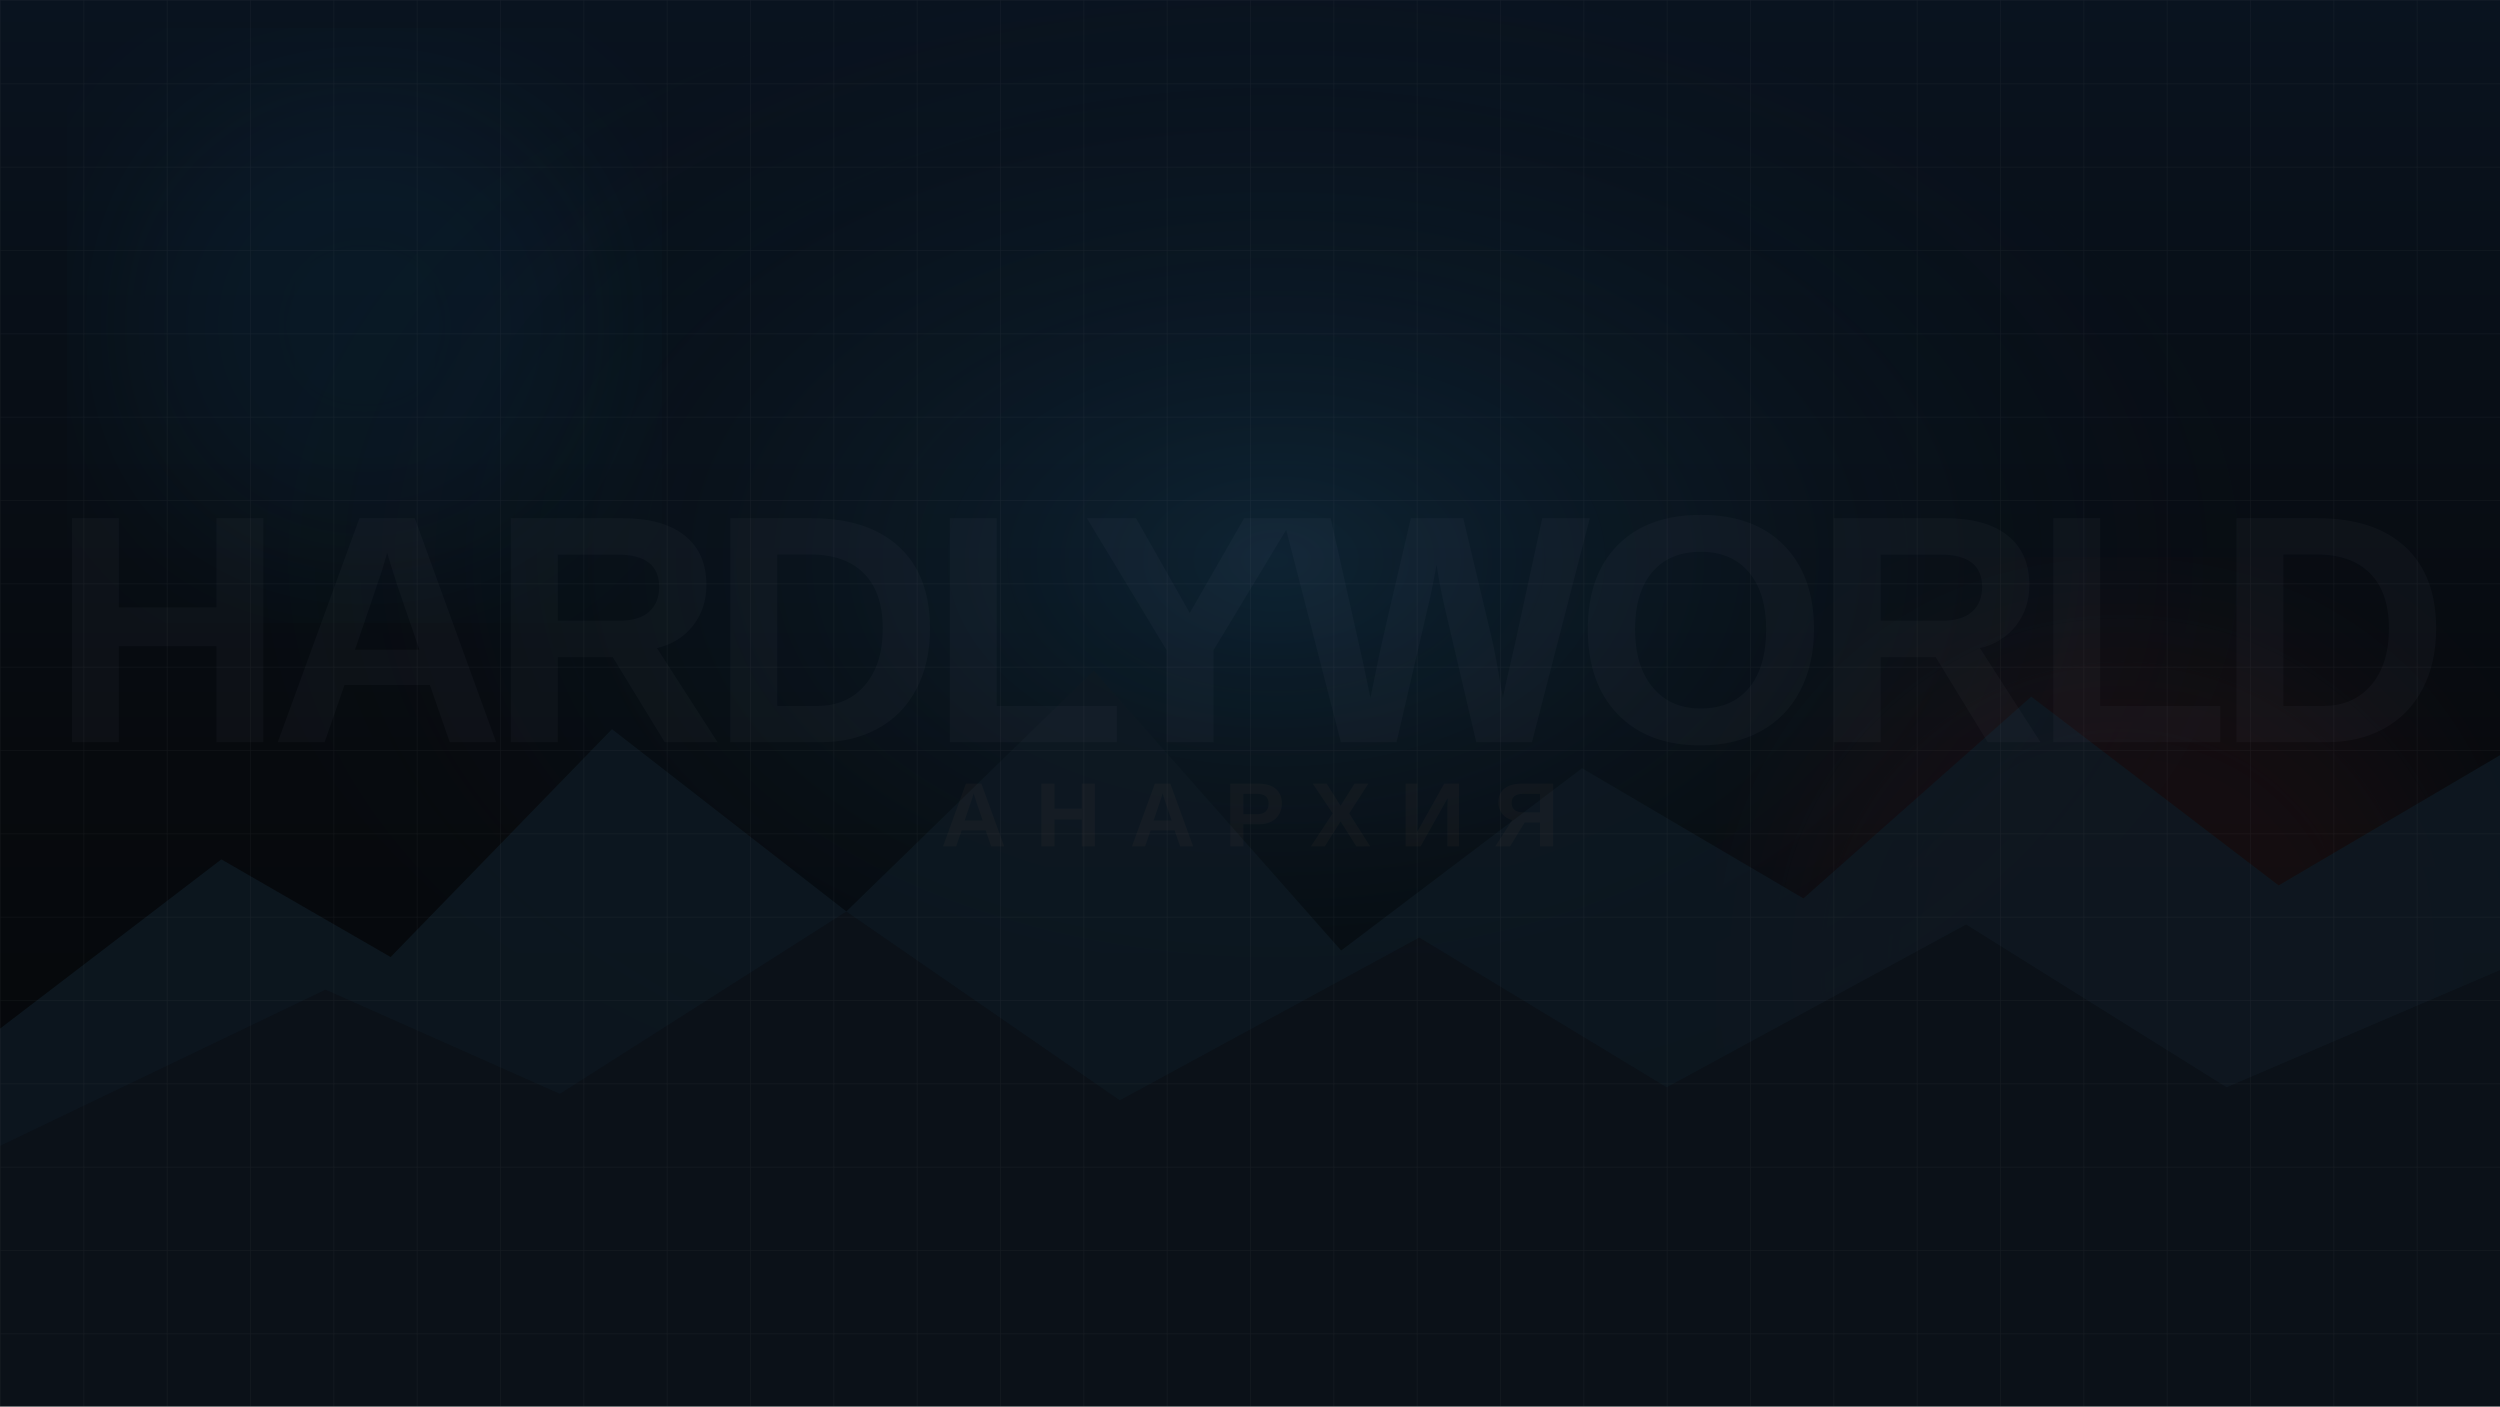
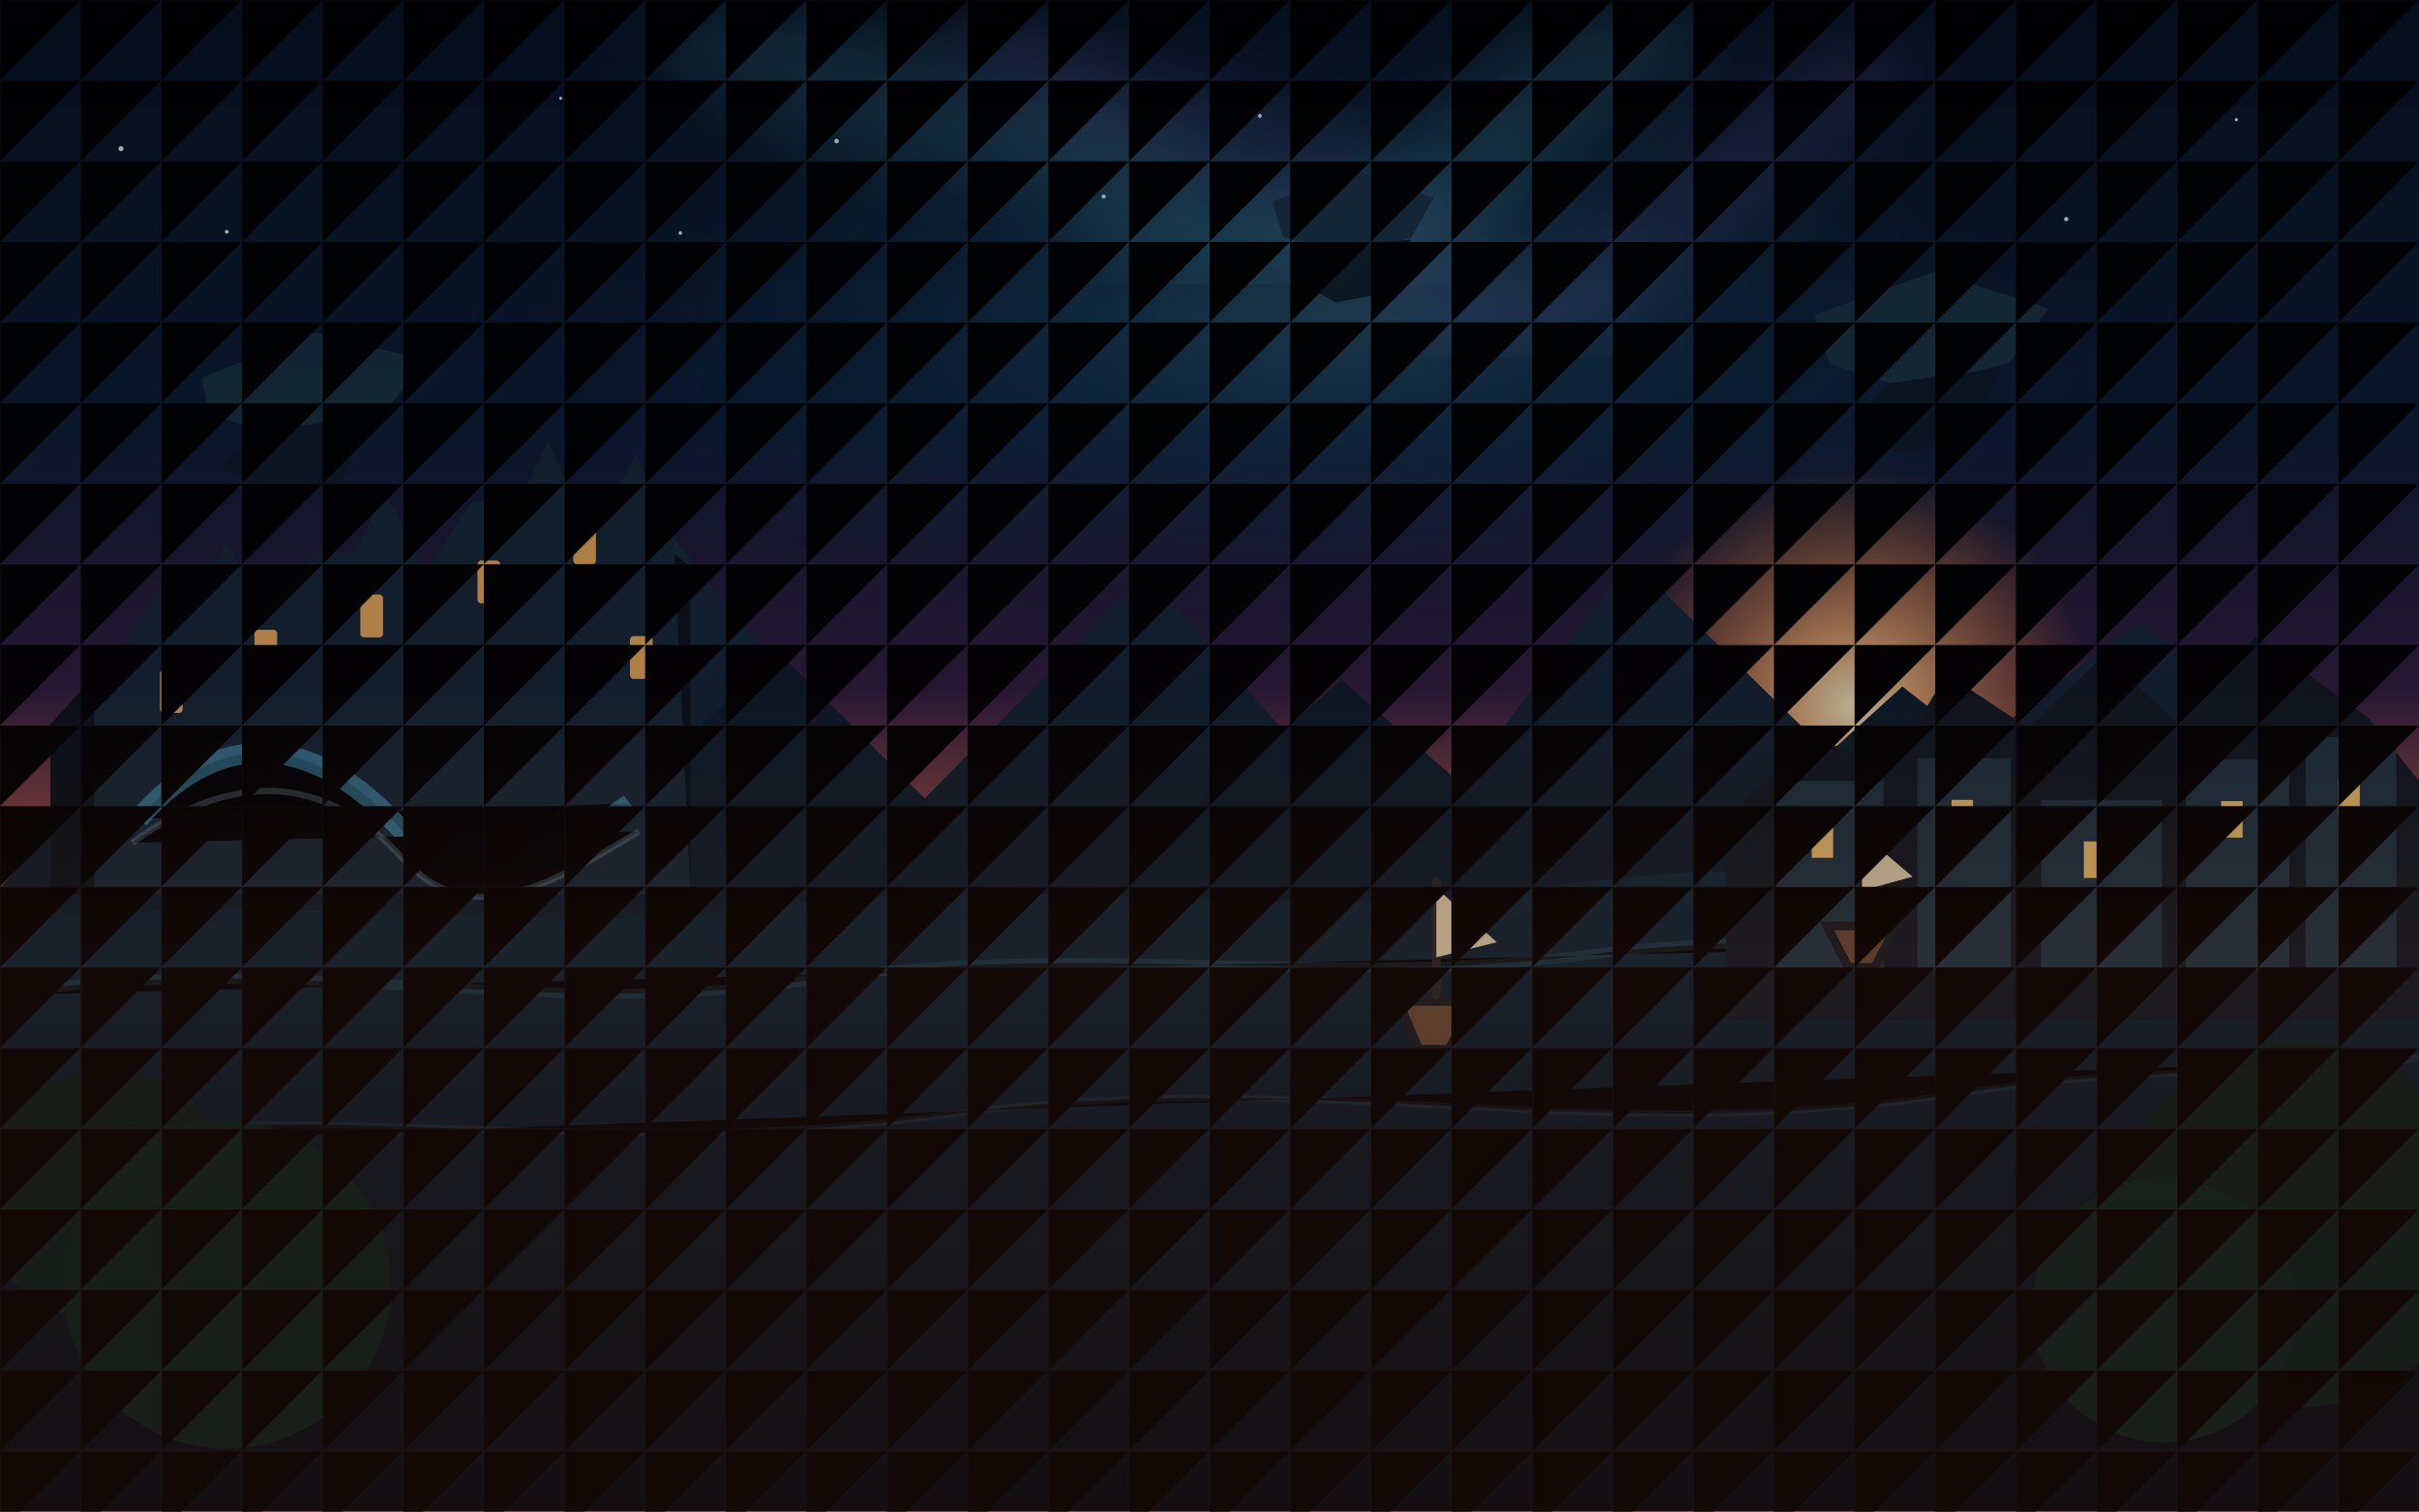
- <svg xmlns="http://www.w3.org/2000/svg" width="1920" height="1080" viewBox="0 0 1920 1080" fill="none">
+ <svg xmlns="http://www.w3.org/2000/svg" viewBox="0 0 1920 1200" preserveAspectRatio="xMidYMid slice">
  <defs>
-     <radialGradient id="g1" cx="0" cy="0" r="1" gradientUnits="userSpaceOnUse" gradientTransform="translate(980 430) rotate(90) scale(520 820)">
-       <stop stop-color="#1D5D86" stop-opacity=".28" />
-       <stop offset="1" stop-color="#071018" stop-opacity="0" />
+     <linearGradient id="sky" x1="960" y1="0" x2="960" y2="760" gradientUnits="userSpaceOnUse">
+       <stop stop-color="#06111F" />
+       <stop offset=".45" stop-color="#0D1B32" />
+       <stop offset=".72" stop-color="#321D3E" />
+       <stop offset="1" stop-color="#EA7147" />
+     </linearGradient>
+     <linearGradient id="water" x1="960" y1="650" x2="960" y2="1200" gradientUnits="userSpaceOnUse">
+       <stop stop-color="#102A3B" />
+       <stop offset=".5" stop-color="#07151F" />
+       <stop offset="1" stop-color="#04080D" />
+     </linearGradient>
+     <linearGradient id="mountain" x1="960" y1="420" x2="960" y2="820" gradientUnits="userSpaceOnUse">
+       <stop stop-color="#182C3D" />
+       <stop offset="1" stop-color="#0A141D" />
+     </linearGradient>
+     <radialGradient id="sun" cx="0" cy="0" r="1" gradientUnits="userSpaceOnUse" gradientTransform="translate(1470 560) rotate(90) scale(190)">
+       <stop stop-color="#FFF3C4" />
+       <stop offset=".28" stop-color="#FDBA74" stop-opacity=".85" />
+       <stop offset="1" stop-color="#F97316" stop-opacity="0" />
    </radialGradient>
-     <linearGradient id="bg" x1="960" y1="0" x2="960" y2="1080" gradientUnits="userSpaceOnUse">
-       <stop stop-color="#09131F" />
-       <stop offset=".54" stop-color="#070A0E" />
-       <stop offset="1" stop-color="#040609" />
-     </linearGradient>
-     <filter id="blur">
-       <feGaussianBlur stdDeviation="60" />
+     <radialGradient id="aurora" cx="0" cy="0" r="1" gradientUnits="userSpaceOnUse" gradientTransform="translate(1050 250) rotate(90) scale(280 720)">
+       <stop stop-color="#6EE7F9" stop-opacity=".25" />
+       <stop offset=".45" stop-color="#38BDF8" stop-opacity=".08" />
+       <stop offset="1" stop-color="#0B1220" stop-opacity="0" />
+     </radialGradient>
+     <filter id="soft">
+       <feGaussianBlur stdDeviation="28" />
+     </filter>
+     <filter id="glow">
+       <feGaussianBlur stdDeviation="5" />
    </filter>
    <pattern id="grid" width="64" height="64" patternUnits="userSpaceOnUse">
-       <path d="M64 0H0V64" stroke="#FFFFFF" stroke-opacity=".045" />
+       <path d="M64 0H0V64" stroke="#FFFFFF" stroke-opacity=".035" />
    </pattern>
  </defs>
-   <rect width="1920" height="1080" fill="url(#bg)" />
-   <ellipse cx="960" cy="430" rx="760" ry="450" fill="url(#g1)" />
-   <circle cx="280" cy="250" r="190" fill="#0EA5E9" opacity=".06" filter="url(#blur)" />
-   <circle cx="1630" cy="740" r="260" fill="#EF4444" opacity=".055" filter="url(#blur)" />
-   <path d="M0 790L170 660L300 735L470 560L650 700L840 515L1030 730L1215 590L1385 690L1560 535L1750 680L1920 580V1080H0V790Z" fill="#0D1922" opacity=".82" />
-   <path d="M0 880L250 760L430 840L650 700L860 845L1090 720L1280 835L1510 710L1710 835L1920 745V1080H0V880Z" fill="#0A1118" opacity=".95" />
-   <text x="960" y="570" text-anchor="middle" fill="#DFF6FF" fill-opacity=".028" font-family="Arial, Helvetica, sans-serif" font-size="250" font-weight="900" letter-spacing="-12">HARDLYWORLD</text>
-   <text x="960" y="650" text-anchor="middle" fill="#FDBA74" fill-opacity=".035" font-family="Arial, Helvetica, sans-serif" font-size="70" font-weight="900" letter-spacing="22">АНАРХИЯ</text>
-   <rect width="1920" height="1080" fill="url(#grid)" />
+   <rect width="1920" height="1200" fill="url(#sky)" />
+   <rect width="1920" height="760" fill="url(#aurora)" />
+   <circle cx="1470" cy="560" r="230" fill="url(#sun)" />
+   <g fill="#DDF7FF">
+     <circle cx="96" cy="118" r="2" />
+     <circle cx="180" cy="184" r="1.5" />
+     <circle cx="262" cy="95" r="1.4" />
+     <circle cx="350" cy="150" r="2" />
+     <circle cx="445" cy="78" r="1.2" />
+     <circle cx="540" cy="185" r="1.4" />
+     <circle cx="664" cy="112" r="1.8" />
+     <circle cx="770" cy="68" r="1.3" />
+     <circle cx="876" cy="156" r="1.6" />
+     <circle cx="1000" cy="92" r="1.5" />
+     <circle cx="1128" cy="132" r="1.8" />
+     <circle cx="1255" cy="78" r="1.3" />
+     <circle cx="1390" cy="136" r="1.7" />
+     <circle cx="1504" cy="86" r="1.4" />
+     <circle cx="1640" cy="174" r="1.7" />
+     <circle cx="1775" cy="95" r="1.3" />
+   </g>
+   <path d="M540 0C720 120 805 70 930 170C1070 282 1170 96 1340 0" stroke="#67E8F9" stroke-opacity=".17" stroke-width="90" fill="none" filter="url(#soft)" />
+   <path d="M780 0C875 130 1010 70 1120 212C1240 350 1320 135 1510 42" stroke="#A78BFA" stroke-opacity=".14" stroke-width="70" fill="none" filter="url(#soft)" />
+   <g opacity=".9">
+     <path d="M160 300L250 264L338 286L305 328L226 347L166 329Z" fill="#1B3442" />
+     <path d="M205 343L294 330L270 385L214 397L176 370Z" fill="#0D1A23" />
+     <path d="M1440 250L1535 216L1626 245L1595 288L1515 309L1452 289Z" fill="#1B3442" />
+     <path d="M1501 304L1588 292L1565 347L1506 360L1469 334Z" fill="#0D1A23" />
+     <path d="M1010 160L1075 135L1138 157L1120 189L1062 201L1018 188Z" fill="#193040" />
+     <path d="M1052 197L1120 190L1103 232L1060 240L1028 222Z" fill="#0D1A23" />
+   </g>
+   <path d="M0 705L155 535L310 650L510 398L718 650L910 455L1110 685L1295 445L1500 645L1695 495L1920 620V900H0V705Z" fill="url(#mountain)" />
+   <path d="M0 760L225 580L390 720L620 520L835 735L1065 540L1295 740L1510 545L1745 730L1920 625V900H0V760Z" fill="#0D1D29" />
+   <g>
+     <path d="M40 575L90 520L160 536L190 489L245 520L285 455L350 500L385 425L450 474L493 405L548 450L548 710H40V575Z" fill="#0A1118" />
+     <path d="M75 552L125 470L158 470L180 430L210 486L250 438L283 438L305 388L337 455L375 398L412 398L435 350L470 428L505 360L535 430L548 710H75V552Z" fill="#172735" />
+     <g fill="#F4B25A">
+       <rect x="127" y="532" width="18" height="34" rx="3" />
+       <rect x="202" y="500" width="18" height="34" rx="3" />
+       <rect x="286" y="472" width="18" height="34" rx="3" />
+       <rect x="379" y="445" width="18" height="34" rx="3" />
+       <rect x="455" y="414" width="18" height="34" rx="3" />
+       <rect x="500" y="505" width="18" height="34" rx="3" />
+     </g>
+     <path d="M110 650C180 570 255 590 315 655C368 714 430 688 500 638" stroke="#5ED6FF" stroke-opacity=".45" stroke-width="16" />
+     <path d="M105 669C195 604 265 622 320 682C370 736 427 710 507 660" stroke="#B7F0FF" stroke-opacity=".22" stroke-width="5" />
+   </g>
+   <path d="M0 735C230 700 390 748 610 720C820 690 1020 735 1220 705C1450 670 1650 715 1920 685V1200H0V735Z" fill="url(#water)" />
+   <path d="M0 790C230 752 420 812 645 778C860 746 1060 785 1260 758C1475 730 1700 772 1920 742" stroke="#79E9FF" stroke-opacity=".10" stroke-width="8" />
+   <path d="M0 910C250 866 468 925 760 884C1050 845 1270 915 1570 866C1695 846 1810 856 1920 840" stroke="#BEEFFF" stroke-opacity=".06" stroke-width="5" />
+   <g>
+     <path d="M1370 650L1440 585L1500 610L1545 535L1610 578L1670 520L1730 575L1790 505L1880 570L1920 620V810H1370V650Z" fill="#101920" />
+     <g fill="#203541">
+       <rect x="1410" y="620" width="85" height="150" />
+       <rect x="1522" y="602" width="74" height="168" />
+       <rect x="1620" y="635" width="96" height="135" />
+       <rect x="1735" y="603" width="82" height="167" />
+       <rect x="1830" y="585" width="72" height="185" />
+     </g>
+     <g fill="#F7C76C">
+       <rect x="1438" y="652" width="17" height="29" />
+       <rect x="1549" y="635" width="17" height="29" />
+       <rect x="1654" y="668" width="17" height="29" />
+       <rect x="1763" y="636" width="17" height="29" />
+       <rect x="1856" y="618" width="17" height="29" />
+     </g>
+   </g>
+   <g stroke="#171A1F" stroke-width="7" stroke-linecap="round">
+     <path d="M1110 795L1170 795L1150 833H1126L1110 795Z" fill="#6B4A32" />
+     <path d="M1140 790V700" stroke="#2A2522" />
+     <path d="M1140 705L1188 748L1140 760Z" fill="#EAD8B0" stroke="none" />
+     <path d="M1450 735L1505 735L1488 768H1467L1450 735Z" fill="#6B4A32" />
+     <path d="M1478 731V657" stroke="#2A2522" />
+     <path d="M1478 662L1518 696L1478 707Z" fill="#EAD8B0" stroke="none" />
+   </g>
+   <g opacity=".92">
+     <circle cx="85" cy="950" r="100" fill="#081C15" />
+     <circle cx="180" cy="1020" r="130" fill="#092018" />
+     <circle cx="1825" cy="972" r="145" fill="#081C15" />
+     <circle cx="1718" cy="1040" r="105" fill="#0B221A" />
+   </g>
+   <rect width="1920" height="1200" fill="#02060B" opacity=".24" />
+   <rect width="1920" height="1200" fill="url(#grid)" />
+   <rect x="0" y="0" width="1920" height="1200" fill="url(#sky)" opacity=".08" />
</svg>
